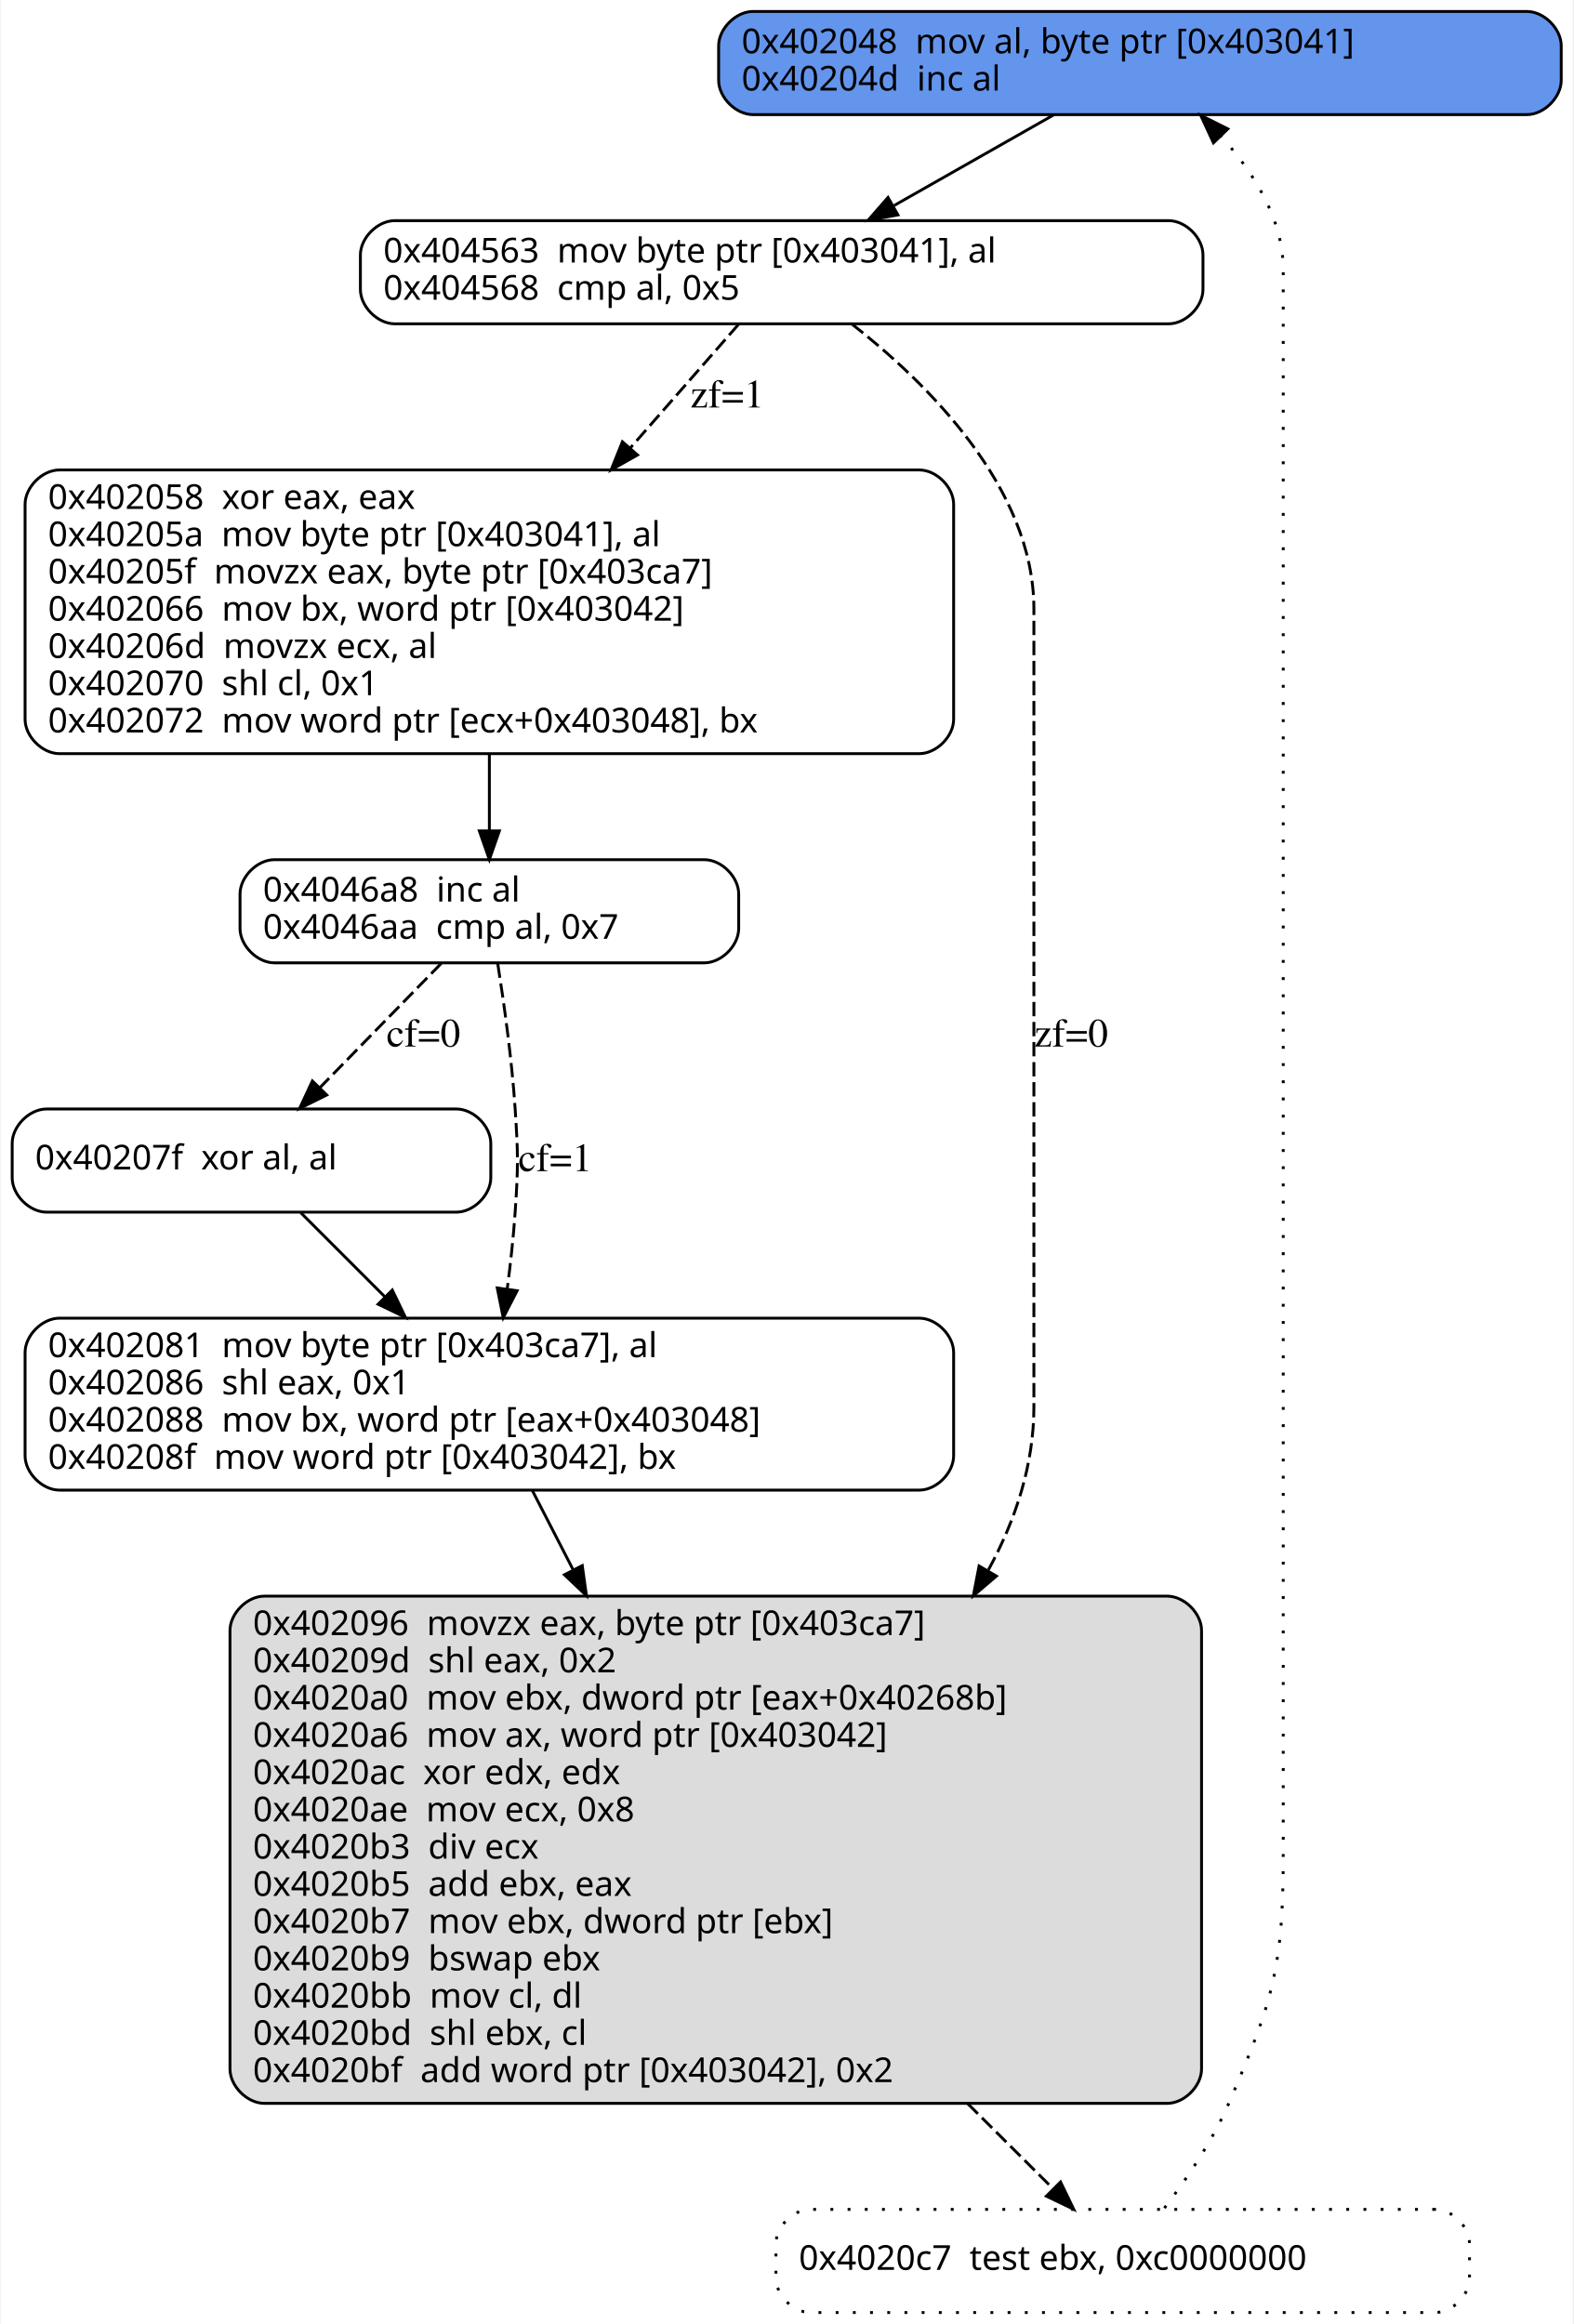
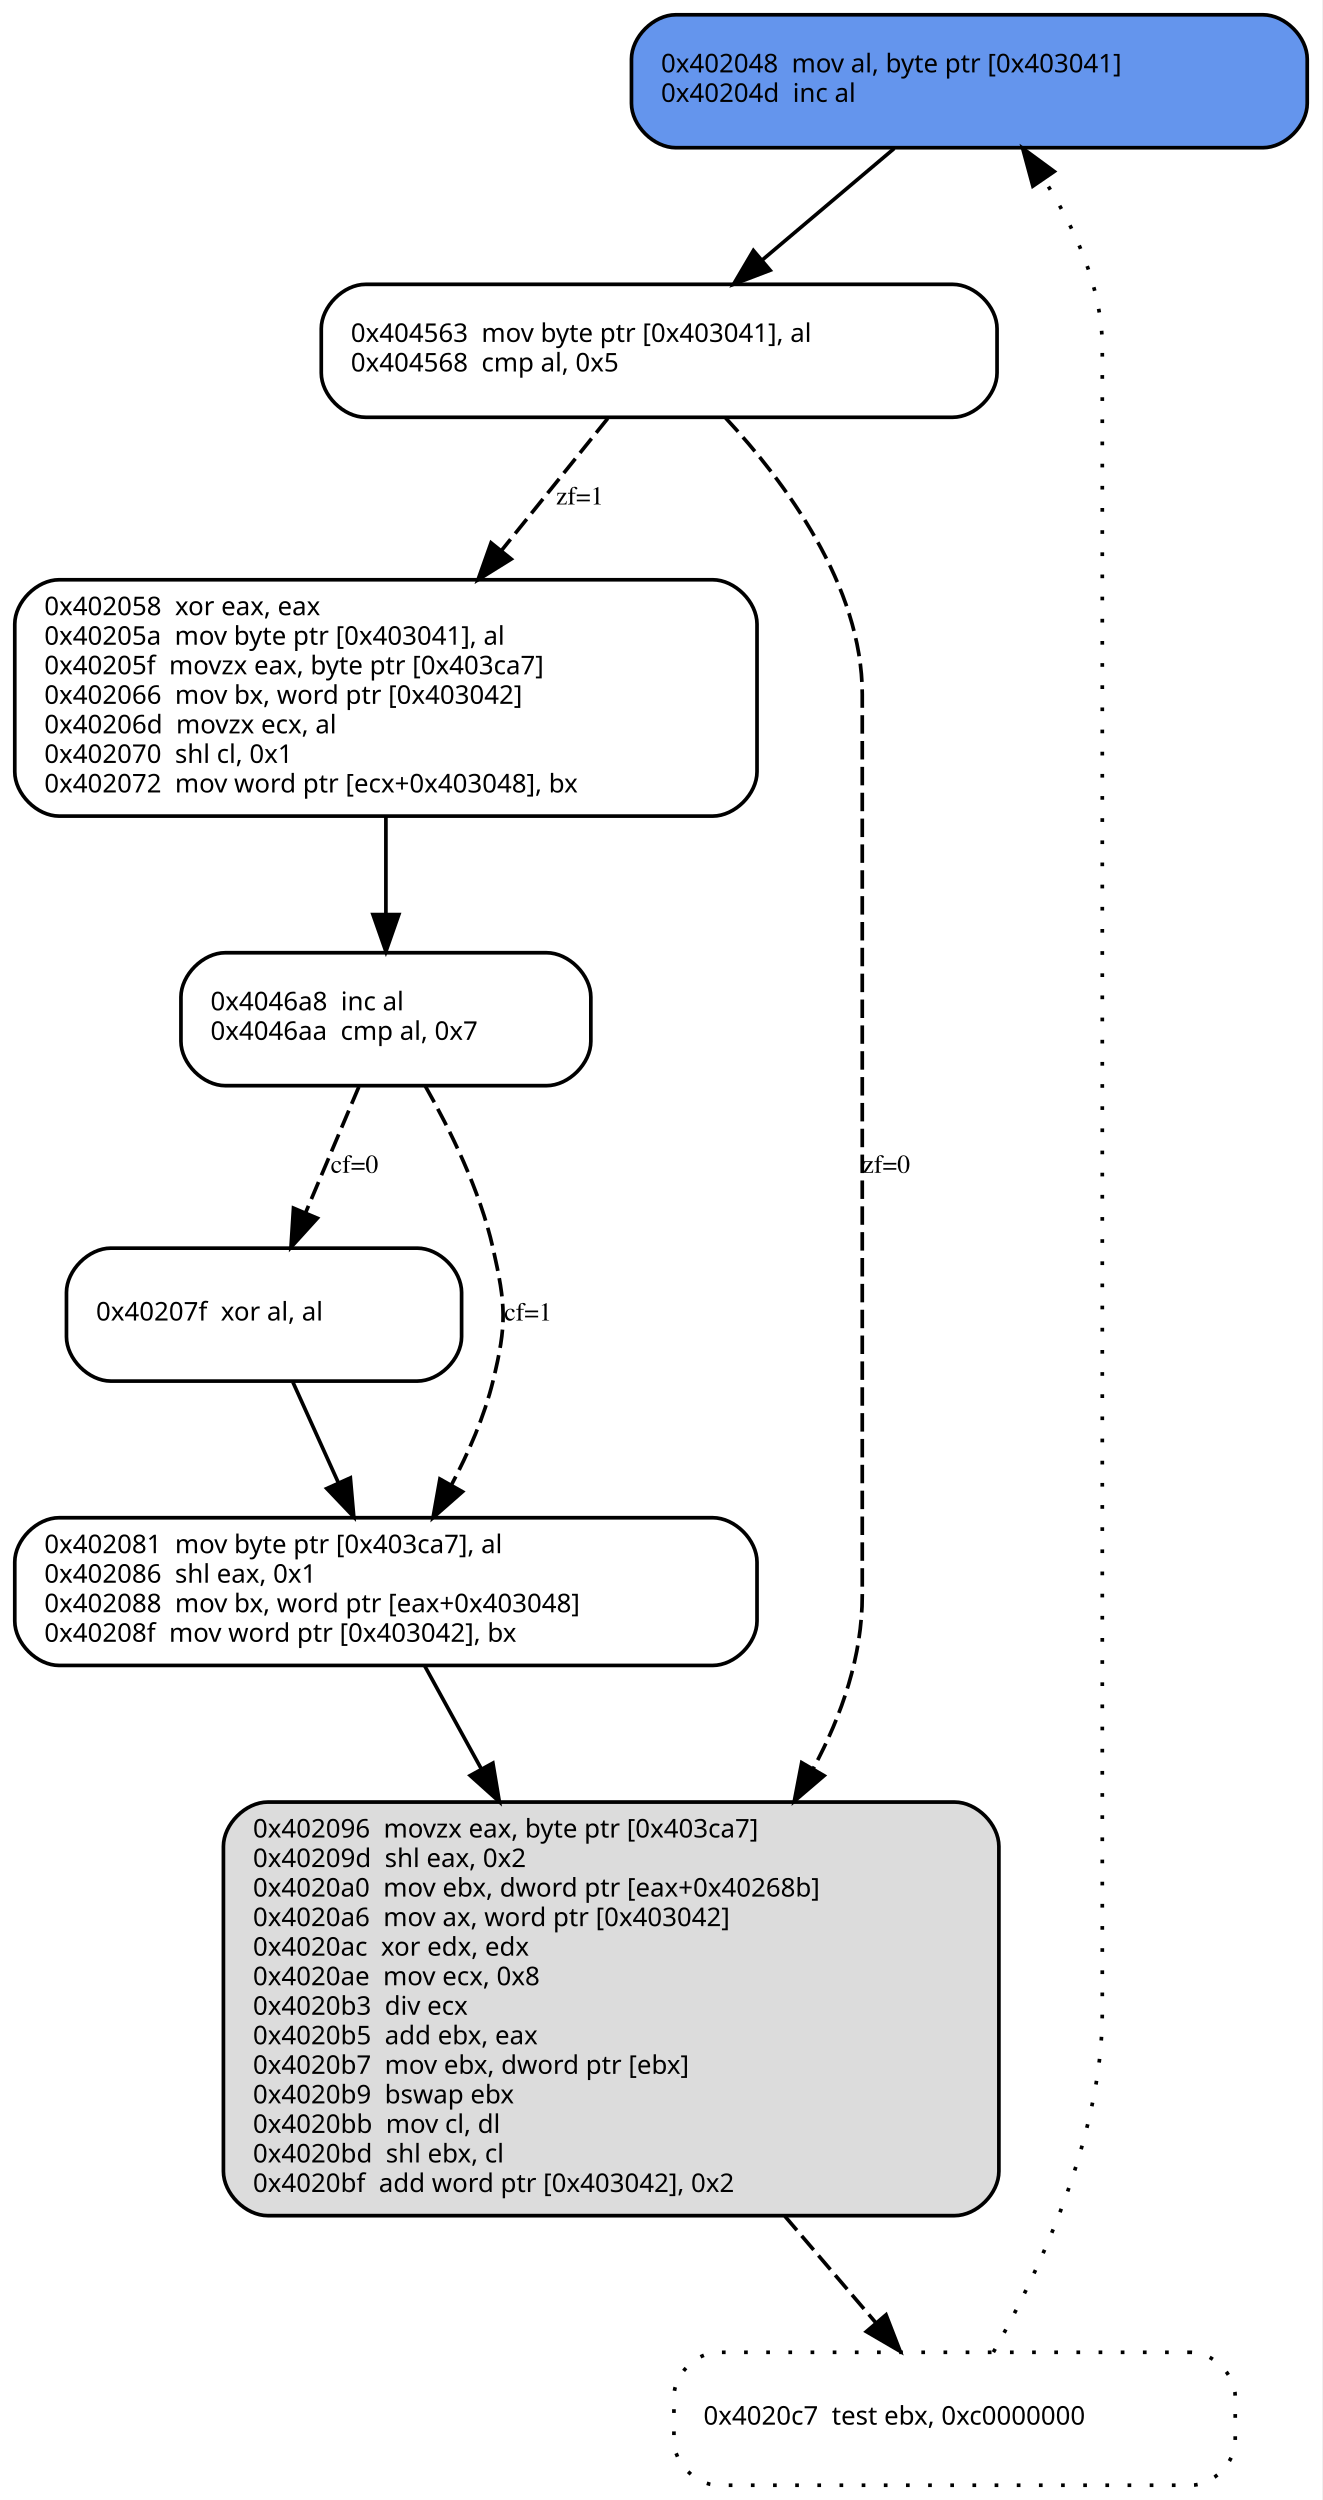
- <svg xmlns="http://www.w3.org/2000/svg" width="549pt" height="811pt" viewBox="0.00 0.00 548.50 811.00">
-   <g id="graph0" class="graph" transform="scale(1 1) rotate(0) translate(4 807)">
-     <polygon fill="white" stroke="none" points="-4,4 -4,-807 544.5,-807 544.5,4 -4,4" />
+ <svg xmlns="http://www.w3.org/2000/svg" width="358pt" height="677pt" viewBox="0.00 0.00 358.00 677.00">
+   <g id="graph0" class="graph" transform="scale(1 1) rotate(0) translate(4 673)">
+     <polygon fill="white" stroke="none" points="-4,4 -4,-673 354,-673 354,4 -4,4" />
    <g id="node1" class="node">
-       <path fill="cornflowerblue" stroke="black" d="M528.5,-803C528.5,-803 258.5,-803 258.5,-803 252.5,-803 246.5,-797 246.5,-791 246.5,-791 246.5,-779 246.5,-779 246.5,-773 252.5,-767 258.5,-767 258.5,-767 528.5,-767 528.5,-767 534.5,-767 540.5,-773 540.5,-779 540.5,-779 540.5,-791 540.5,-791 540.5,-797 534.5,-803 528.5,-803" />
-       <text text-anchor="start" x="254.5" y="-788.4" font-family="Source Code Pro" font-size="12.00">0x402048  mov al, byte ptr [0x403041]</text>
-       <text text-anchor="start" x="254.5" y="-775.4" font-family="Source Code Pro" font-size="12.00">0x40204d  inc al</text>
+       <path fill="cornflowerblue" stroke="black" d="M338,-669C338,-669 179,-669 179,-669 173,-669 167,-663 167,-657 167,-657 167,-645 167,-645 167,-639 173,-633 179,-633 179,-633 338,-633 338,-633 344,-633 350,-639 350,-645 350,-645 350,-657 350,-657 350,-663 344,-669 338,-669" />
+       <text text-anchor="start" x="175" y="-653.4" font-family="Source Code Pro" font-size="7.00">0x402048  mov al, byte ptr [0x403041]</text>
+       <text text-anchor="start" x="175" y="-645.4" font-family="Source Code Pro" font-size="7.00">0x40204d  inc al</text>
    </g>
    <g id="node2" class="node">
-       <path fill="none" stroke="black" d="M403.5,-730C403.5,-730 133.5,-730 133.5,-730 127.5,-730 121.5,-724 121.5,-718 121.5,-718 121.5,-706 121.5,-706 121.5,-700 127.5,-694 133.5,-694 133.5,-694 403.5,-694 403.5,-694 409.5,-694 415.5,-700 415.5,-706 415.5,-706 415.5,-718 415.5,-718 415.5,-724 409.5,-730 403.5,-730" />
-       <text text-anchor="start" x="129.5" y="-715.4" font-family="Source Code Pro" font-size="12.00">0x404563  mov byte ptr [0x403041], al</text>
-       <text text-anchor="start" x="129.5" y="-702.4" font-family="Source Code Pro" font-size="12.00">0x404568  cmp al, 0x5</text>
+       <path fill="none" stroke="black" d="M254,-596C254,-596 95,-596 95,-596 89,-596 83,-590 83,-584 83,-584 83,-572 83,-572 83,-566 89,-560 95,-560 95,-560 254,-560 254,-560 260,-560 266,-566 266,-572 266,-572 266,-584 266,-584 266,-590 260,-596 254,-596" />
+       <text text-anchor="start" x="91" y="-580.4" font-family="Source Code Pro" font-size="7.00">0x404563  mov byte ptr [0x403041], al</text>
+       <text text-anchor="start" x="91" y="-572.4" font-family="Source Code Pro" font-size="7.00">0x404568  cmp al, 0x5</text>
    </g>
    <g id="edge1" class="edge">
-       <path fill="none" stroke="black" d="M363.559,-766.994C346.83,-757.491 325.782,-745.536 307.747,-735.292" />
-       <polygon fill="black" stroke="black" points="309.053,-732.009 298.63,-730.114 305.596,-738.096 309.053,-732.009" />
+       <path fill="none" stroke="black" d="M238.166,-632.813C227.435,-623.743 214.106,-612.477 202.422,-602.6" />
+       <polygon fill="black" stroke="black" points="204.544,-599.811 194.647,-596.029 200.025,-605.157 204.544,-599.811" />
    </g>
    <g id="node3" class="node">
-       <path fill="none" stroke="black" d="M316.5,-643C316.5,-643 16.5,-643 16.5,-643 10.5,-643 4.5,-637 4.5,-631 4.5,-631 4.5,-556 4.5,-556 4.5,-550 10.5,-544 16.5,-544 16.5,-544 316.5,-544 316.5,-544 322.5,-544 328.5,-550 328.5,-556 328.5,-556 328.5,-631 328.5,-631 328.5,-637 322.5,-643 316.5,-643" />
-       <text text-anchor="start" x="12.5" y="-629.4" font-family="Source Code Pro" font-size="12.00">0x402058  xor eax, eax</text>
-       <text text-anchor="start" x="12.5" y="-616.4" font-family="Source Code Pro" font-size="12.00">0x40205a  mov byte ptr [0x403041], al</text>
-       <text text-anchor="start" x="12.5" y="-603.4" font-family="Source Code Pro" font-size="12.00">0x40205f  movzx eax, byte ptr [0x403ca7]</text>
-       <text text-anchor="start" x="12.5" y="-590.4" font-family="Source Code Pro" font-size="12.00">0x402066  mov bx, word ptr [0x403042]</text>
-       <text text-anchor="start" x="12.5" y="-577.4" font-family="Source Code Pro" font-size="12.00">0x40206d  movzx ecx, al</text>
-       <text text-anchor="start" x="12.5" y="-564.4" font-family="Source Code Pro" font-size="12.00">0x402070  shl cl, 0x1</text>
-       <text text-anchor="start" x="12.5" y="-551.4" font-family="Source Code Pro" font-size="12.00">0x402072  mov word ptr [ecx+0x403048], bx</text>
+       <path fill="none" stroke="black" d="M189,-516C189,-516 12,-516 12,-516 6,-516 0,-510 0,-504 0,-504 0,-464 0,-464 0,-458 6,-452 12,-452 12,-452 189,-452 189,-452 195,-452 201,-458 201,-464 201,-464 201,-504 201,-504 201,-510 195,-516 189,-516" />
+       <text text-anchor="start" x="8" y="-506.4" font-family="Source Code Pro" font-size="7.00">0x402058  xor eax, eax</text>
+       <text text-anchor="start" x="8" y="-498.4" font-family="Source Code Pro" font-size="7.00">0x40205a  mov byte ptr [0x403041], al</text>
+       <text text-anchor="start" x="8" y="-490.4" font-family="Source Code Pro" font-size="7.00">0x40205f  movzx eax, byte ptr [0x403ca7]</text>
+       <text text-anchor="start" x="8" y="-482.4" font-family="Source Code Pro" font-size="7.00">0x402066  mov bx, word ptr [0x403042]</text>
+       <text text-anchor="start" x="8" y="-474.4" font-family="Source Code Pro" font-size="7.00">0x40206d  movzx ecx, al</text>
+       <text text-anchor="start" x="8" y="-466.4" font-family="Source Code Pro" font-size="7.00">0x402070  shl cl, 0x1</text>
+       <text text-anchor="start" x="8" y="-458.4" font-family="Source Code Pro" font-size="7.00">0x402072  mov word ptr [ecx+0x403048], bx</text>
    </g>
    <g id="edge2" class="edge">
-       <path fill="none" stroke="black" stroke-dasharray="5,2" d="M253.45,-693.81C243.353,-682.279 229.433,-666.379 215.688,-650.681" />
-       <polygon fill="black" stroke="black" points="218.193,-648.228 208.972,-643.01 212.927,-652.84 218.193,-648.228" />
-       <text text-anchor="middle" x="249.5" y="-664.8" font-family="Times,serif" font-size="14.00">zf=1</text>
+       <path fill="none" stroke="black" stroke-dasharray="5,2" d="M160.581,-559.696C152.476,-549.619 141.91,-536.483 131.904,-524.042" />
+       <polygon fill="black" stroke="black" points="134.435,-521.605 125.44,-516.007 128.981,-525.993 134.435,-521.605" />
+       <text text-anchor="middle" x="153" y="-536.4" font-family="Times,serif" font-size="7.00">zf=1</text>
    </g>
    <g id="node7" class="node">
-       <path fill="gainsboro" stroke="black" d="M403,-250C403,-250 88,-250 88,-250 82,-250 76,-244 76,-238 76,-238 76,-85 76,-85 76,-79 82,-73 88,-73 88,-73 403,-73 403,-73 409,-73 415,-79 415,-85 415,-85 415,-238 415,-238 415,-244 409,-250 403,-250" />
-       <text text-anchor="start" x="84" y="-236.4" font-family="Source Code Pro" font-size="12.00">0x402096  movzx eax, byte ptr [0x403ca7]</text>
-       <text text-anchor="start" x="84" y="-223.4" font-family="Source Code Pro" font-size="12.00">0x40209d  shl eax, 0x2</text>
-       <text text-anchor="start" x="84" y="-210.4" font-family="Source Code Pro" font-size="12.00">0x4020a0  mov ebx, dword ptr [eax+0x40268b]</text>
-       <text text-anchor="start" x="84" y="-197.4" font-family="Source Code Pro" font-size="12.00">0x4020a6  mov ax, word ptr [0x403042]</text>
-       <text text-anchor="start" x="84" y="-184.4" font-family="Source Code Pro" font-size="12.00">0x4020ac  xor edx, edx</text>
-       <text text-anchor="start" x="84" y="-171.4" font-family="Source Code Pro" font-size="12.00">0x4020ae  mov ecx, 0x8</text>
-       <text text-anchor="start" x="84" y="-158.4" font-family="Source Code Pro" font-size="12.00">0x4020b3  div ecx</text>
-       <text text-anchor="start" x="84" y="-145.4" font-family="Source Code Pro" font-size="12.00">0x4020b5  add ebx, eax</text>
-       <text text-anchor="start" x="84" y="-132.4" font-family="Source Code Pro" font-size="12.00">0x4020b7  mov ebx, dword ptr [ebx]</text>
-       <text text-anchor="start" x="84" y="-119.4" font-family="Source Code Pro" font-size="12.00">0x4020b9  bswap ebx</text>
-       <text text-anchor="start" x="84" y="-106.4" font-family="Source Code Pro" font-size="12.00">0x4020bb  mov cl, dl</text>
-       <text text-anchor="start" x="84" y="-93.4" font-family="Source Code Pro" font-size="12.00">0x4020bd  shl ebx, cl</text>
-       <text text-anchor="start" x="84" y="-80.4" font-family="Source Code Pro" font-size="12.00">0x4020bf  add word ptr [0x403042], 0x2</text>
+       <path fill="gainsboro" stroke="black" d="M254.5,-185C254.5,-185 68.5,-185 68.5,-185 62.5,-185 56.5,-179 56.5,-173 56.5,-173 56.5,-85 56.5,-85 56.5,-79 62.5,-73 68.5,-73 68.5,-73 254.5,-73 254.5,-73 260.5,-73 266.5,-79 266.5,-85 266.5,-85 266.5,-173 266.5,-173 266.5,-179 260.5,-185 254.5,-185" />
+       <text text-anchor="start" x="64.5" y="-175.4" font-family="Source Code Pro" font-size="7.00">0x402096  movzx eax, byte ptr [0x403ca7]</text>
+       <text text-anchor="start" x="64.5" y="-167.4" font-family="Source Code Pro" font-size="7.00">0x40209d  shl eax, 0x2</text>
+       <text text-anchor="start" x="64.5" y="-159.4" font-family="Source Code Pro" font-size="7.00">0x4020a0  mov ebx, dword ptr [eax+0x40268b]</text>
+       <text text-anchor="start" x="64.5" y="-151.4" font-family="Source Code Pro" font-size="7.00">0x4020a6  mov ax, word ptr [0x403042]</text>
+       <text text-anchor="start" x="64.5" y="-143.4" font-family="Source Code Pro" font-size="7.00">0x4020ac  xor edx, edx</text>
+       <text text-anchor="start" x="64.5" y="-135.4" font-family="Source Code Pro" font-size="7.00">0x4020ae  mov ecx, 0x8</text>
+       <text text-anchor="start" x="64.5" y="-127.4" font-family="Source Code Pro" font-size="7.00">0x4020b3  div ecx</text>
+       <text text-anchor="start" x="64.5" y="-119.4" font-family="Source Code Pro" font-size="7.00">0x4020b5  add ebx, eax</text>
+       <text text-anchor="start" x="64.5" y="-111.4" font-family="Source Code Pro" font-size="7.00">0x4020b7  mov ebx, dword ptr [ebx]</text>
+       <text text-anchor="start" x="64.5" y="-103.4" font-family="Source Code Pro" font-size="7.00">0x4020b9  bswap ebx</text>
+       <text text-anchor="start" x="64.5" y="-95.4" font-family="Source Code Pro" font-size="7.00">0x4020bb  mov cl, dl</text>
+       <text text-anchor="start" x="64.5" y="-87.4" font-family="Source Code Pro" font-size="7.00">0x4020bd  shl ebx, cl</text>
+       <text text-anchor="start" x="64.5" y="-79.4" font-family="Source Code Pro" font-size="7.00">0x4020bf  add word ptr [0x403042], 0x2</text>
    </g>
    <g id="edge3" class="edge">
-       <path fill="none" stroke="black" stroke-dasharray="5,2" d="M293.013,-693.897C319.051,-673.51 356.5,-636.83 356.5,-594.5 356.5,-594.5 356.5,-594.5 356.5,-316 356.5,-295.976 350.221,-276.794 340.65,-259.186" />
-       <polygon fill="black" stroke="black" points="343.425,-256.997 335.36,-250.126 337.38,-260.527 343.425,-256.997" />
-       <text text-anchor="middle" x="369.5" y="-441.8" font-family="Times,serif" font-size="14.00">zf=0</text>
+       <path fill="none" stroke="black" stroke-dasharray="5,2" d="M192.509,-559.802C208.549,-542.556 229.5,-514.402 229.5,-485 229.5,-485 229.5,-485 229.5,-241 229.5,-224.624 224.052,-208.626 216.24,-194.103" />
+       <polygon fill="black" stroke="black" points="219.151,-192.146 211.098,-185.261 213.1,-195.665 219.151,-192.146" />
+       <text text-anchor="middle" x="236" y="-355.4" font-family="Times,serif" font-size="7.00">zf=0</text>
    </g>
    <g id="node4" class="node">
-       <path fill="none" stroke="black" d="M241.5,-507C241.5,-507 91.5,-507 91.5,-507 85.5,-507 79.5,-501 79.5,-495 79.5,-495 79.5,-483 79.5,-483 79.5,-477 85.5,-471 91.5,-471 91.5,-471 241.5,-471 241.5,-471 247.5,-471 253.5,-477 253.5,-483 253.5,-483 253.5,-495 253.5,-495 253.5,-501 247.5,-507 241.5,-507" />
-       <text text-anchor="start" x="87.5" y="-492.4" font-family="Source Code Pro" font-size="12.00">0x4046a8  inc al</text>
-       <text text-anchor="start" x="87.5" y="-479.4" font-family="Source Code Pro" font-size="12.00">0x4046aa  cmp al, 0x7</text>
+       <path fill="none" stroke="black" d="M144,-415C144,-415 57,-415 57,-415 51,-415 45,-409 45,-403 45,-403 45,-391 45,-391 45,-385 51,-379 57,-379 57,-379 144,-379 144,-379 150,-379 156,-385 156,-391 156,-391 156,-403 156,-403 156,-409 150,-415 144,-415" />
+       <text text-anchor="start" x="53" y="-399.4" font-family="Source Code Pro" font-size="7.00">0x4046a8  inc al</text>
+       <text text-anchor="start" x="53" y="-391.4" font-family="Source Code Pro" font-size="7.00">0x4046aa  cmp al, 0x7</text>
    </g>
    <g id="edge4" class="edge">
-       <path fill="none" stroke="black" d="M166.5,-543.952C166.5,-534.741 166.5,-525.414 166.5,-517.164" />
-       <polygon fill="black" stroke="black" points="170,-517.041 166.5,-507.041 163,-517.041 170,-517.041" />
+       <path fill="none" stroke="black" d="M100.5,-451.832C100.5,-443.17 100.5,-433.831 100.5,-425.402" />
+       <polygon fill="black" stroke="black" points="104,-425.332 100.5,-415.332 97,-425.332 104,-425.332" />
    </g>
    <g id="node5" class="node">
-       <path fill="none" stroke="black" d="M155,-420C155,-420 12,-420 12,-420 6,-420 0,-414 0,-408 0,-408 0,-396 0,-396 0,-390 6,-384 12,-384 12,-384 155,-384 155,-384 161,-384 167,-390 167,-396 167,-396 167,-408 167,-408 167,-414 161,-420 155,-420" />
-       <text text-anchor="start" x="8" y="-398.9" font-family="Source Code Pro" font-size="12.00">0x40207f  xor al, al</text>
+       <path fill="none" stroke="black" d="M109,-335C109,-335 26,-335 26,-335 20,-335 14,-329 14,-323 14,-323 14,-311 14,-311 14,-305 20,-299 26,-299 26,-299 109,-299 109,-299 115,-299 121,-305 121,-311 121,-311 121,-323 121,-323 121,-329 115,-335 109,-335" />
+       <text text-anchor="start" x="22" y="-315.4" font-family="Source Code Pro" font-size="7.00">0x40207f  xor al, al</text>
    </g>
    <g id="edge5" class="edge">
-       <path fill="none" stroke="black" stroke-dasharray="5,2" d="M149.704,-470.799C137.554,-458.356 120.962,-441.364 107.428,-427.504" />
-       <polygon fill="black" stroke="black" points="109.762,-424.885 100.271,-420.175 104.754,-429.775 109.762,-424.885" />
-       <text text-anchor="middle" x="143.5" y="-441.8" font-family="Times,serif" font-size="14.00">cf=0</text>
+       <path fill="none" stroke="black" stroke-dasharray="5,2" d="M93.176,-378.689C88.947,-368.692 83.537,-355.906 78.775,-344.651" />
+       <polygon fill="black" stroke="black" points="81.923,-343.108 74.803,-335.262 75.476,-345.836 81.923,-343.108" />
+       <text text-anchor="middle" x="92" y="-355.4" font-family="Times,serif" font-size="7.00">cf=0</text>
    </g>
    <g id="node6" class="node">
-       <path fill="none" stroke="black" d="M316.5,-347C316.5,-347 16.5,-347 16.5,-347 10.5,-347 4.5,-341 4.5,-335 4.5,-335 4.5,-299 4.5,-299 4.5,-293 10.5,-287 16.5,-287 16.5,-287 316.5,-287 316.5,-287 322.5,-287 328.5,-293 328.5,-299 328.5,-299 328.5,-335 328.5,-335 328.5,-341 322.5,-347 316.5,-347" />
-       <text text-anchor="start" x="12.5" y="-333.4" font-family="Source Code Pro" font-size="12.00">0x402081  mov byte ptr [0x403ca7], al</text>
-       <text text-anchor="start" x="12.5" y="-320.4" font-family="Source Code Pro" font-size="12.00">0x402086  shl eax, 0x1</text>
-       <text text-anchor="start" x="12.5" y="-307.4" font-family="Source Code Pro" font-size="12.00">0x402088  mov bx, word ptr [eax+0x403048]</text>
-       <text text-anchor="start" x="12.5" y="-294.4" font-family="Source Code Pro" font-size="12.00">0x40208f  mov word ptr [0x403042], bx</text>
+       <path fill="none" stroke="black" d="M189,-262C189,-262 12,-262 12,-262 6,-262 0,-256 0,-250 0,-250 0,-234 0,-234 0,-228 6,-222 12,-222 12,-222 189,-222 189,-222 195,-222 201,-228 201,-234 201,-234 201,-250 201,-250 201,-256 195,-262 189,-262" />
+       <text text-anchor="start" x="8" y="-252.4" font-family="Source Code Pro" font-size="7.00">0x402081  mov byte ptr [0x403ca7], al</text>
+       <text text-anchor="start" x="8" y="-244.4" font-family="Source Code Pro" font-size="7.00">0x402086  shl eax, 0x1</text>
+       <text text-anchor="start" x="8" y="-236.4" font-family="Source Code Pro" font-size="7.00">0x402088  mov bx, word ptr [eax+0x403048]</text>
+       <text text-anchor="start" x="8" y="-228.4" font-family="Source Code Pro" font-size="7.00">0x40208f  mov word ptr [0x403042], bx</text>
    </g>
    <g id="edge6" class="edge">
-       <path fill="none" stroke="black" stroke-dasharray="5,2" d="M169.424,-470.734C171.59,-457.027 174.357,-437.349 175.5,-420 176.552,-404.035 176.583,-399.963 175.5,-384 174.909,-375.293 173.884,-365.983 172.733,-357.183" />
-       <polygon fill="black" stroke="black" points="176.183,-356.578 171.342,-347.154 169.249,-357.54 176.183,-356.578" />
-       <text text-anchor="middle" x="189.5" y="-398.3" font-family="Times,serif" font-size="14.00">cf=1</text>
+       <path fill="none" stroke="black" stroke-dasharray="5,2" d="M111.181,-378.87C117.908,-367.039 125.965,-350.671 129.5,-335 133.021,-319.392 133.286,-314.546 129.5,-299 127.16,-289.391 122.86,-279.591 118.276,-270.932" />
+       <polygon fill="black" stroke="black" points="121.227,-269.039 113.269,-262.045 115.129,-272.475 121.227,-269.039" />
+       <text text-anchor="middle" x="139" y="-315.4" font-family="Times,serif" font-size="7.00">cf=1</text>
    </g>
    <g id="edge7" class="edge">
-       <path fill="none" stroke="black" d="M100.698,-383.802C109.18,-375.32 119.754,-364.746 129.927,-354.573" />
-       <polygon fill="black" stroke="black" points="132.632,-356.818 137.228,-347.272 127.682,-351.868 132.632,-356.818" />
+       <path fill="none" stroke="black" d="M75.32,-298.7C78.999,-290.564 83.481,-280.649 87.638,-271.451" />
+       <polygon fill="black" stroke="black" points="90.877,-272.785 91.807,-262.231 84.498,-269.901 90.877,-272.785" />
    </g>
    <g id="edge8" class="edge">
-       <path fill="none" stroke="black" d="M181.545,-286.767C185.761,-278.575 190.59,-269.193 195.663,-259.335" />
-       <polygon fill="black" stroke="black" points="198.916,-260.662 200.38,-250.169 192.692,-257.459 198.916,-260.662" />
+       <path fill="none" stroke="black" d="M110.986,-221.918C115.36,-213.96 120.716,-204.213 126.288,-194.075" />
+       <polygon fill="black" stroke="black" points="129.471,-195.549 131.22,-185.1 123.336,-192.178 129.471,-195.549" />
    </g>
    <g id="node8" class="node">
-       <path fill="none" stroke="black" stroke-dasharray="1,5" d="M496.5,-36C496.5,-36 278.5,-36 278.5,-36 272.5,-36 266.5,-30 266.5,-24 266.5,-24 266.5,-12 266.5,-12 266.5,-6 272.5,-0 278.5,-0 278.5,-0 496.5,-0 496.5,-0 502.5,-0 508.5,-6 508.5,-12 508.5,-12 508.5,-24 508.5,-24 508.5,-30 502.5,-36 496.5,-36" />
-       <text text-anchor="start" x="274.5" y="-14.9" font-family="Source Code Pro" font-size="12.00">0x4020c7  test ebx, 0xc0000000</text>
+       <path fill="none" stroke="black" stroke-dasharray="1,5" d="M318.5,-36C318.5,-36 190.5,-36 190.5,-36 184.5,-36 178.5,-30 178.5,-24 178.5,-24 178.5,-12 178.5,-12 178.5,-6 184.5,-0 190.5,-0 190.5,-0 318.5,-0 318.5,-0 324.5,-0 330.5,-6 330.5,-12 330.5,-12 330.5,-24 330.5,-24 330.5,-30 324.5,-36 318.5,-36" />
+       <text text-anchor="start" x="186.5" y="-16.4" font-family="Source Code Pro" font-size="7.00">0x4020c7  test ebx, 0xc0000000</text>
    </g>
    <g id="edge9" class="edge">
-       <path fill="none" stroke="black" stroke-dasharray="5,2" d="M333.411,-72.899C344.294,-62.054 354.614,-51.77 363.266,-43.149" />
-       <polygon fill="black" stroke="black" points="365.798,-45.566 370.411,-36.029 360.857,-40.608 365.798,-45.566" />
+       <path fill="none" stroke="black" stroke-dasharray="5,2" d="M208.545,-72.861C217.149,-62.778 225.727,-52.723 233.103,-44.078" />
+       <polygon fill="black" stroke="black" points="235.939,-46.147 239.767,-36.268 230.614,-41.603 235.939,-46.147" />
    </g>
    <g id="edge10" class="edge">
-       <path fill="none" stroke="black" stroke-dasharray="1,5" d="M402.046,-36.461C409.776,-46.565 418.828,-59.852 424.5,-73 440.263,-109.54 443.5,-120.705 443.5,-160.5 443.5,-713 443.5,-713 443.5,-713 443.5,-730.604 433.098,-746.92 421.783,-759.46" />
-       <polygon fill="black" stroke="black" points="419.154,-757.144 414.705,-766.759 424.179,-762.017 419.154,-757.144" />
+       <path fill="none" stroke="black" stroke-dasharray="1,5" d="M265.01,-36.037C276.861,-56.91 294.5,-93.732 294.5,-128 294.5,-579 294.5,-579 294.5,-579 294.5,-595.282 286.876,-611.615 278.644,-624.504" />
+       <polygon fill="black" stroke="black" points="275.702,-622.606 272.935,-632.833 281.476,-626.564 275.702,-622.606" />
    </g>
  </g>
</svg>
